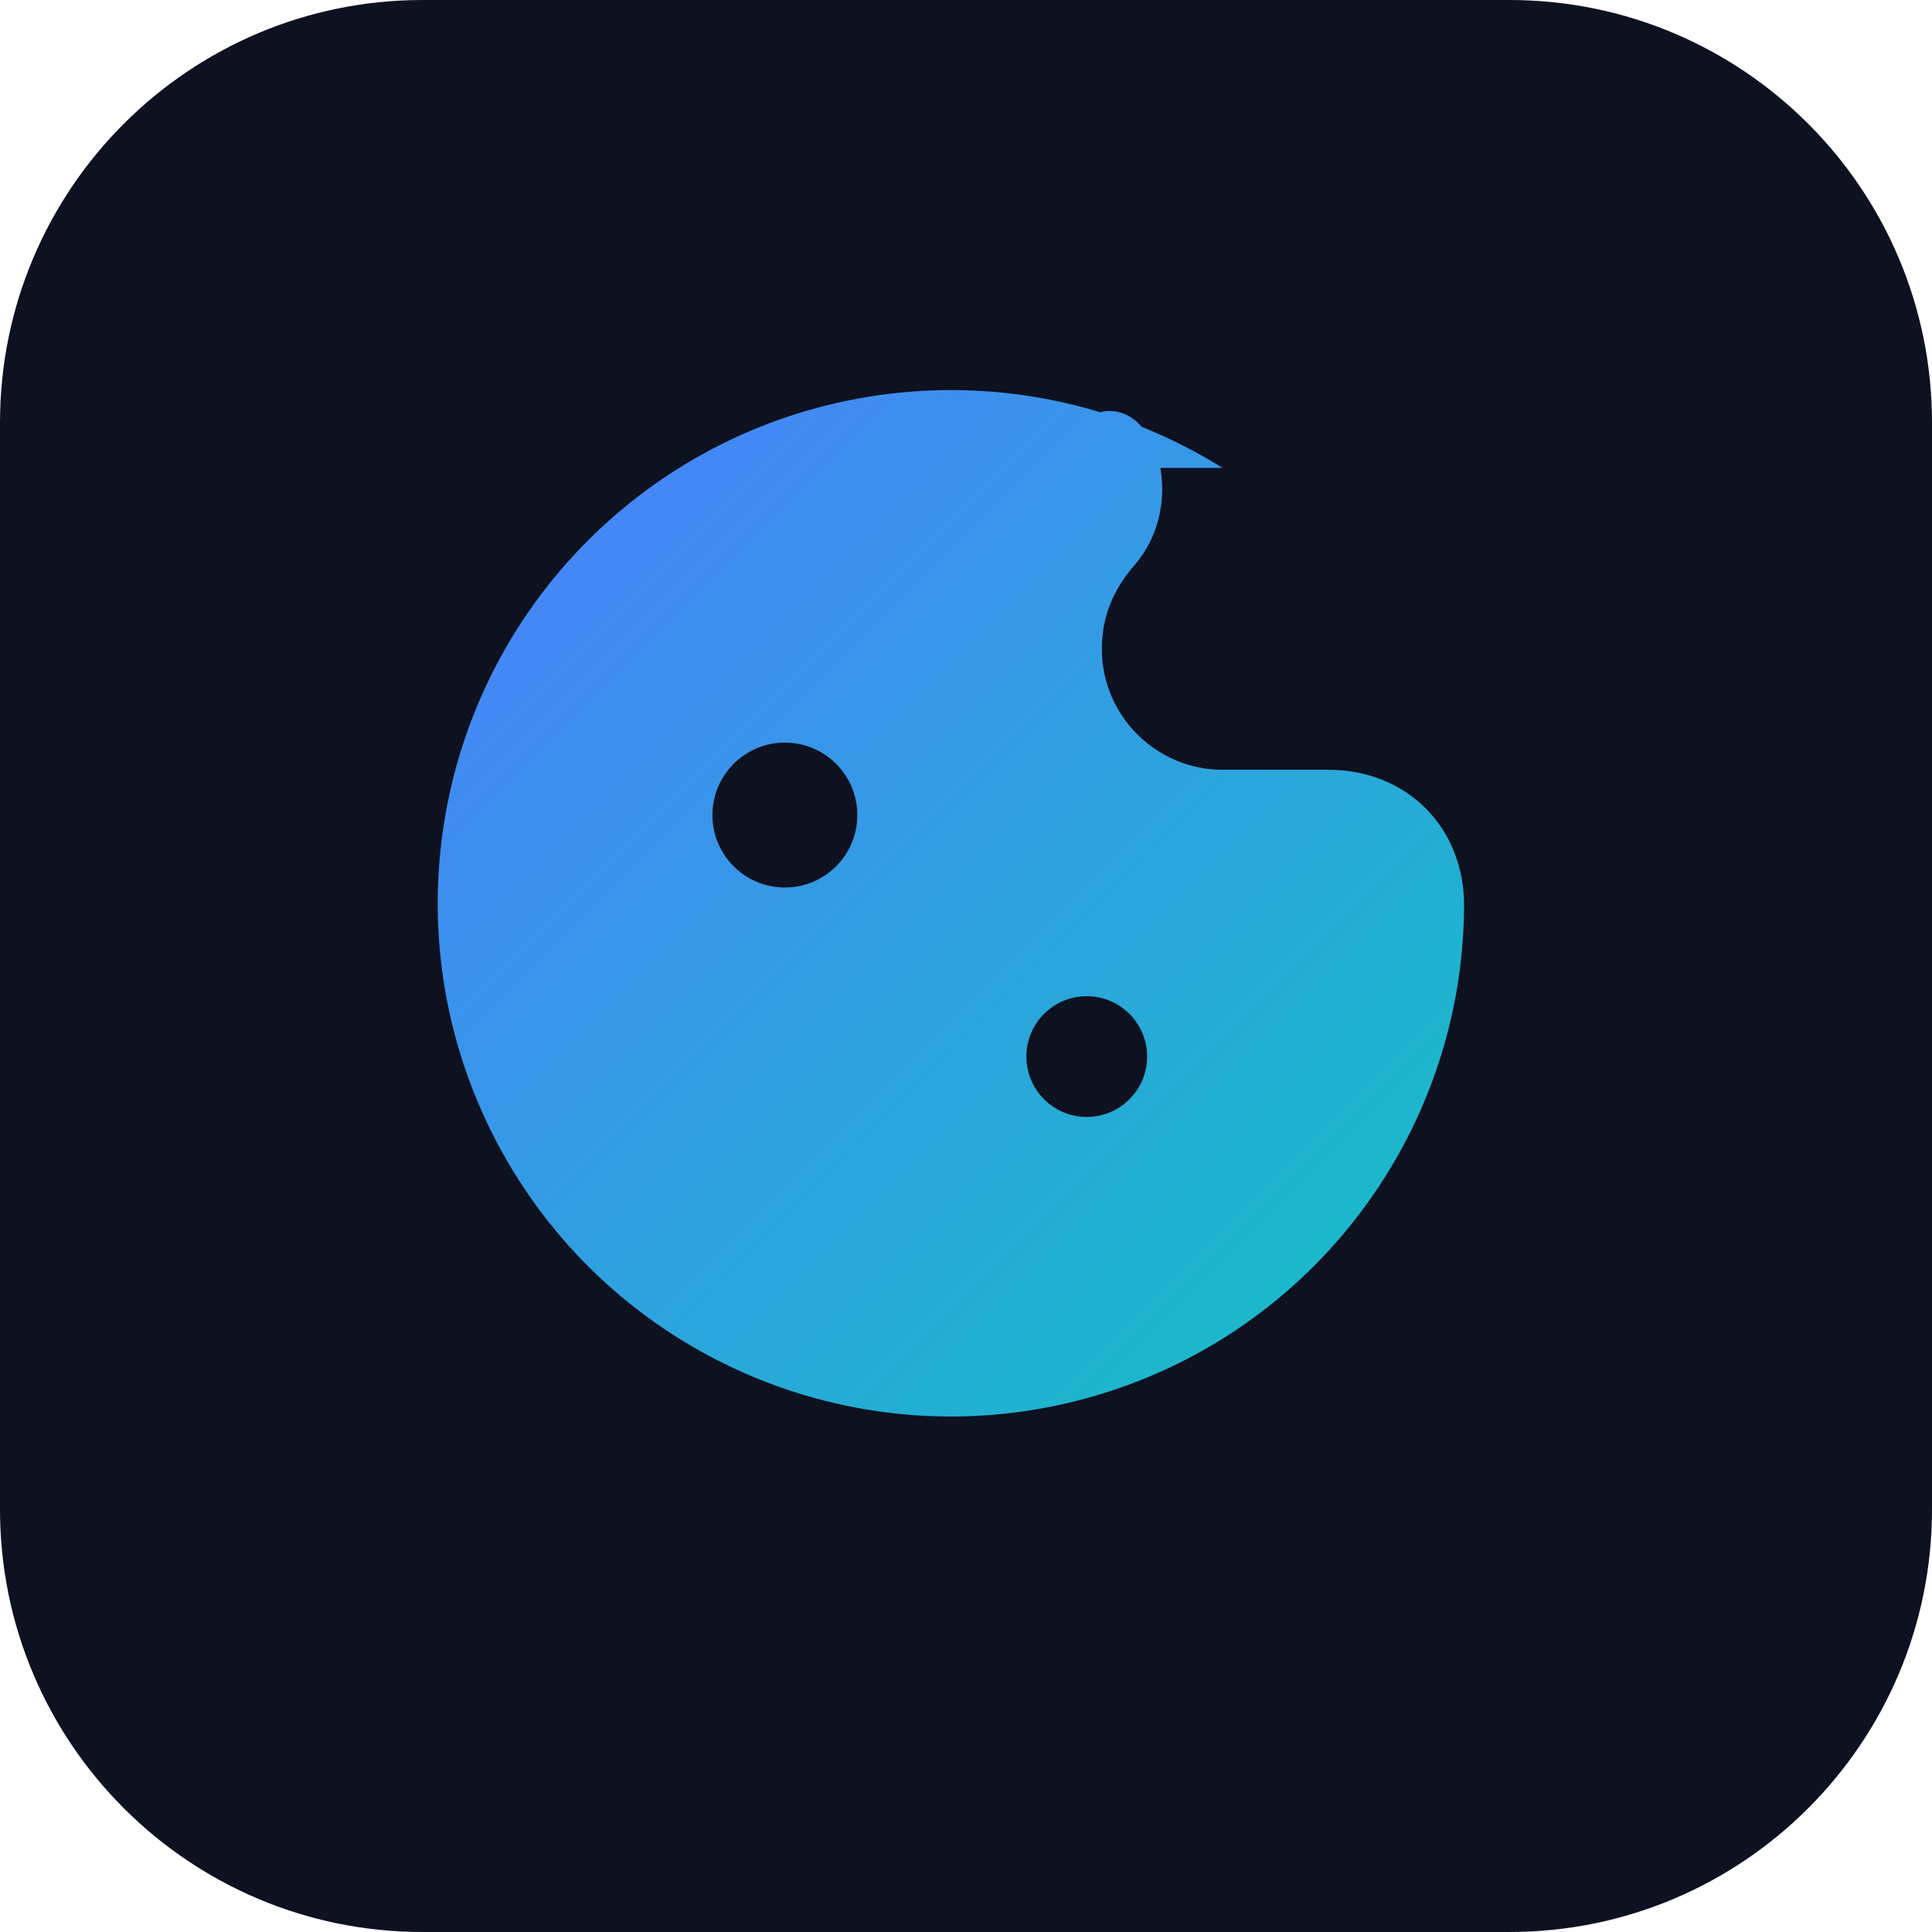
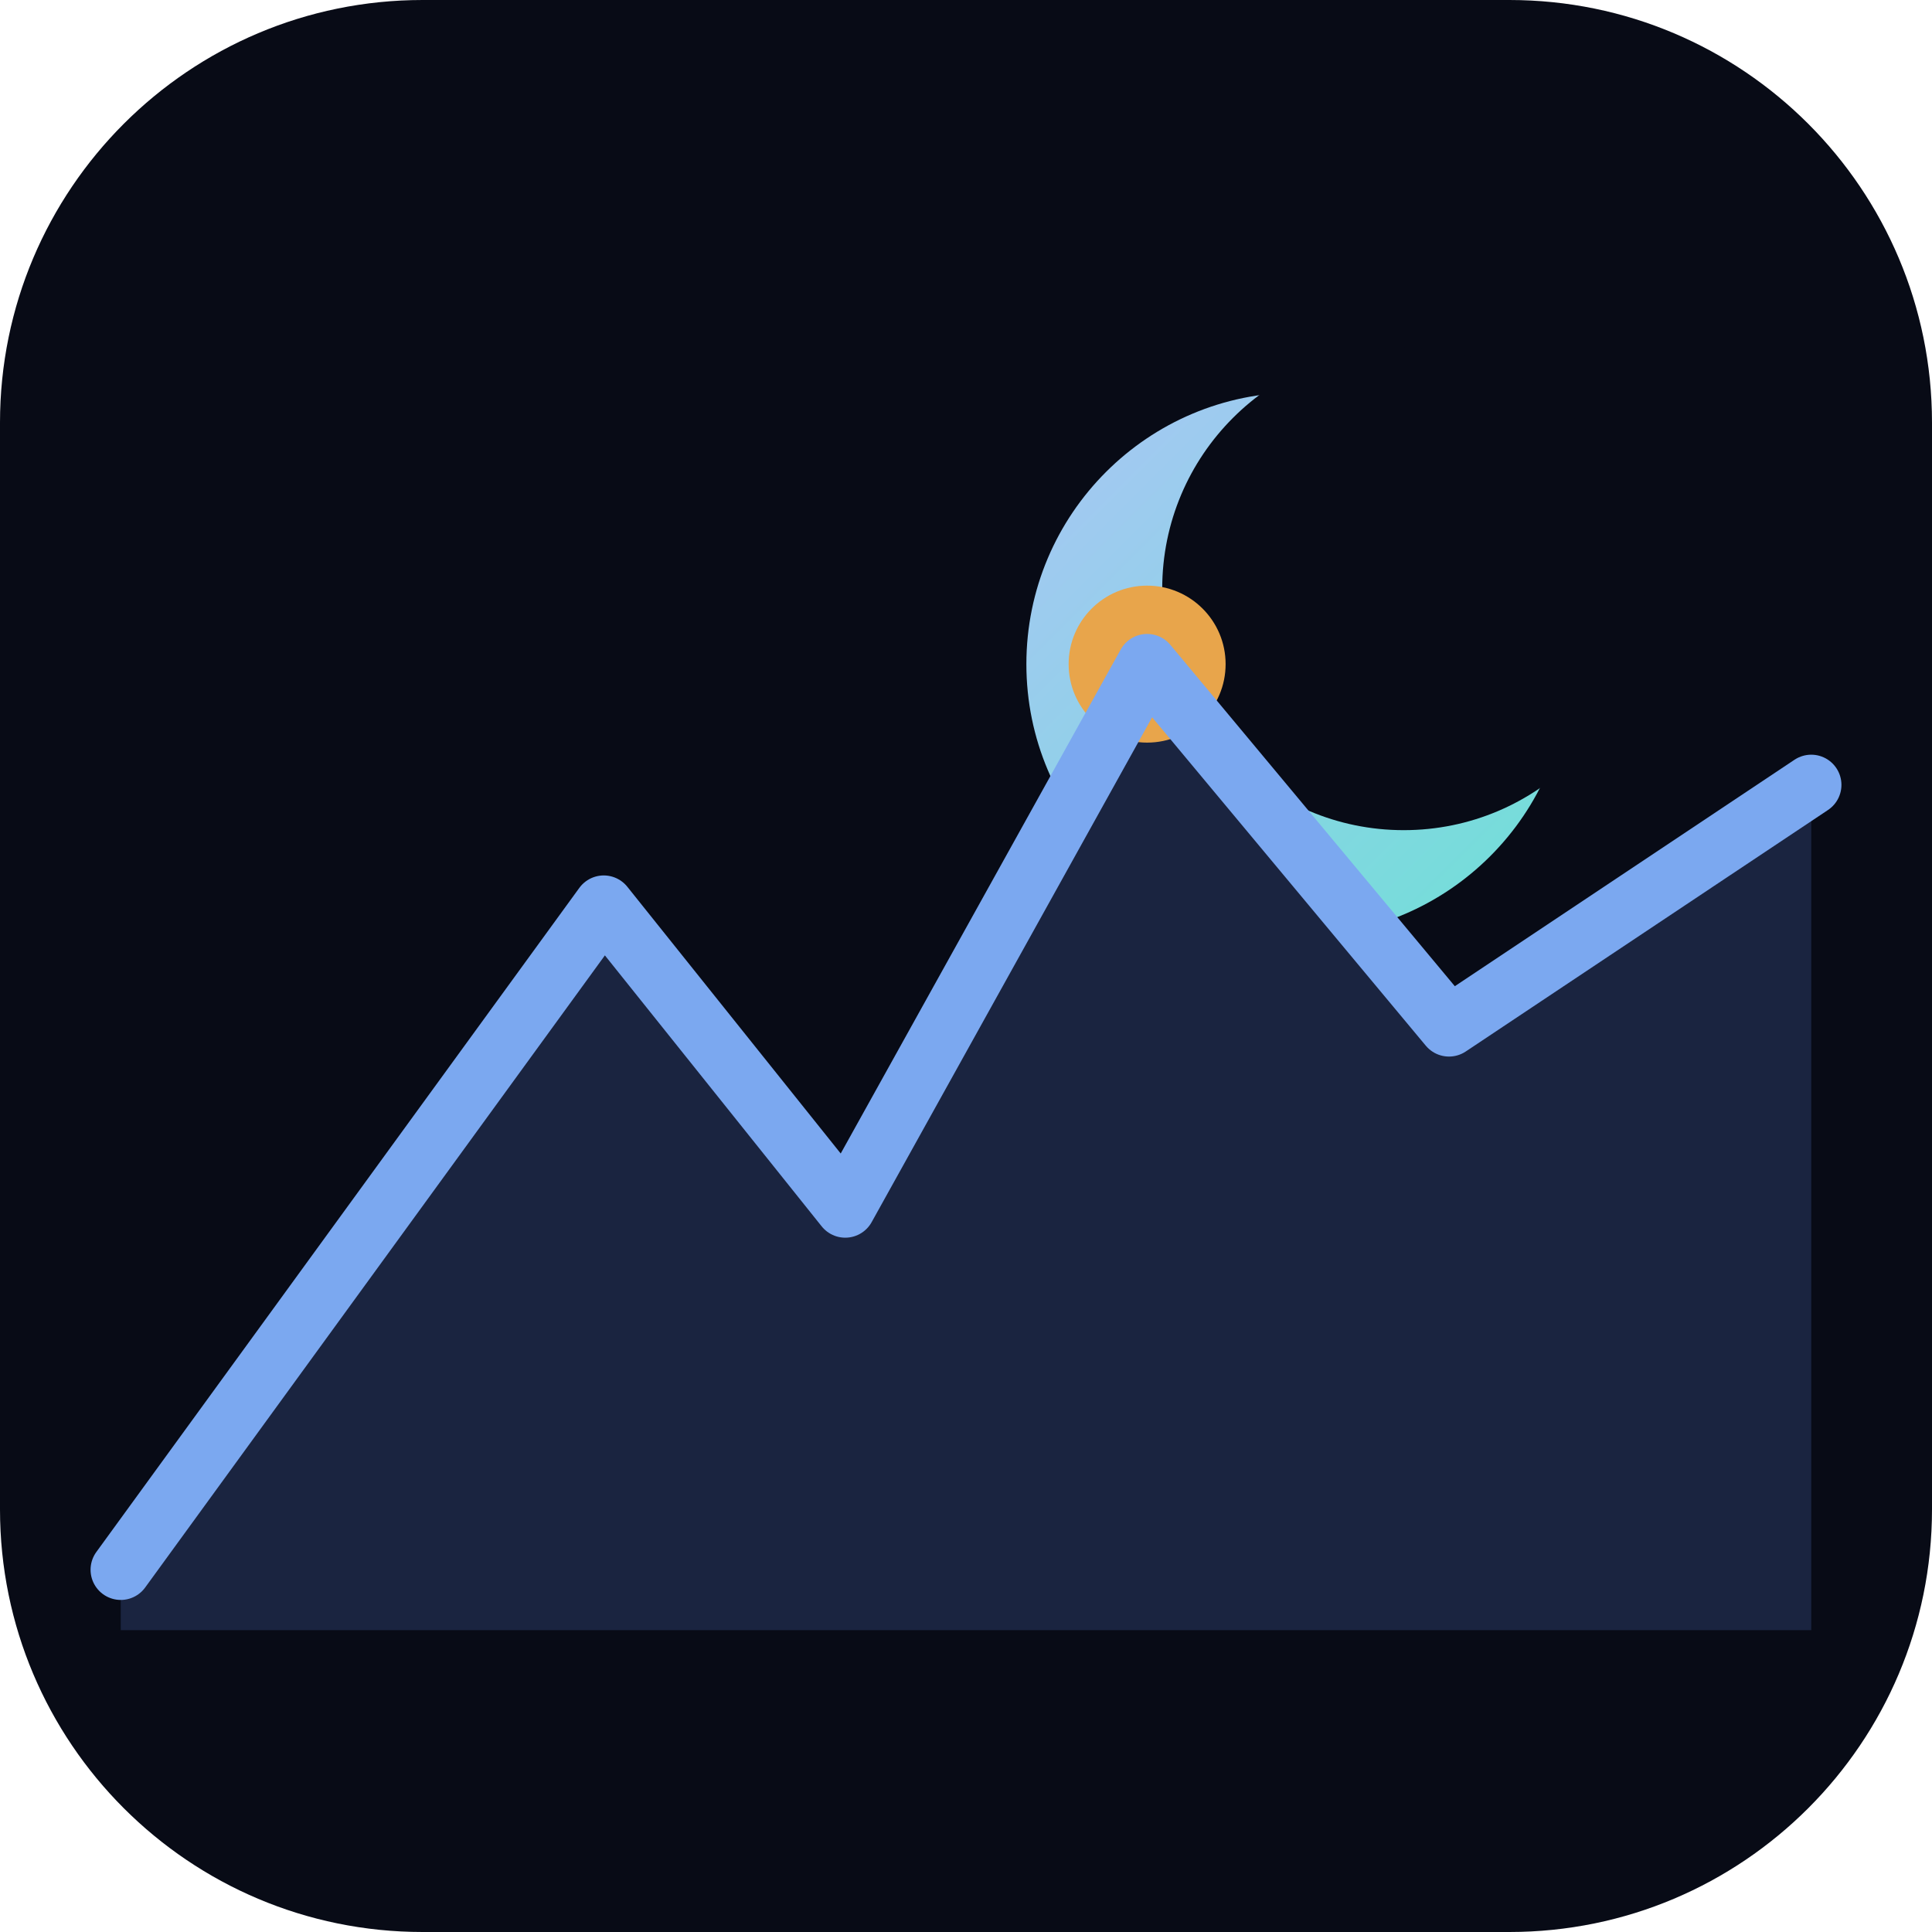
<svg xmlns="http://www.w3.org/2000/svg" viewBox="0 0 64 64">
  <defs>
-     <linearGradient id="g" x1="0" y1="0" x2="1" y2="1">
-       <stop offset="0" stop-color="#4c7dff" />
-       <stop offset="1" stop-color="#13c2c2" />
+     <linearGradient id="moon" x1="0" y1="0" x2="1" y2="1">
+       <stop offset="0" stop-color="#a9c6f5" />
+       <stop offset="1" stop-color="#6ee0d6" />
    </linearGradient>
  </defs>
-   <rect width="64" height="64" rx="14" fill="#0d1120" />
-   <path d="M40.5 15.5a17 17 0 1 0 8 14.5c0-2.6-1.9-4.5-4.5-4.5h-3.5c-2.2 0-4-1.8-4-4 0-1.1.4-2 1.1-2.8.6-.7.9-1.6.9-2.5 0-2.3-2-4.1-4-0.7z" fill="url(#g)" />
-   <circle cx="26" cy="27" r="2.4" fill="#0d1120" />
-   <circle cx="36" cy="35" r="2" fill="#0d1120" />
+   <rect width="64" height="64" rx="14" fill="#080b16" />
+   <circle cx="43" cy="22" r="9" fill="url(#moon)" />
+   <circle cx="46.5" cy="19.5" r="8" fill="#080b16" />
+   <path d="M4 52 L20 30 L28 40 L38 22 L48 34 L60 26 L60 54 L4 54 Z" fill="#1a2440" />
+   <circle cx="38" cy="22" r="2.6" fill="#e8a54b" />
+   <path d="M4 52 L20 30 L28 40 L38 22 L48 34 L60 26" fill="none" stroke="#7ba8f0" stroke-width="2" stroke-linecap="round" stroke-linejoin="round" />
</svg>
